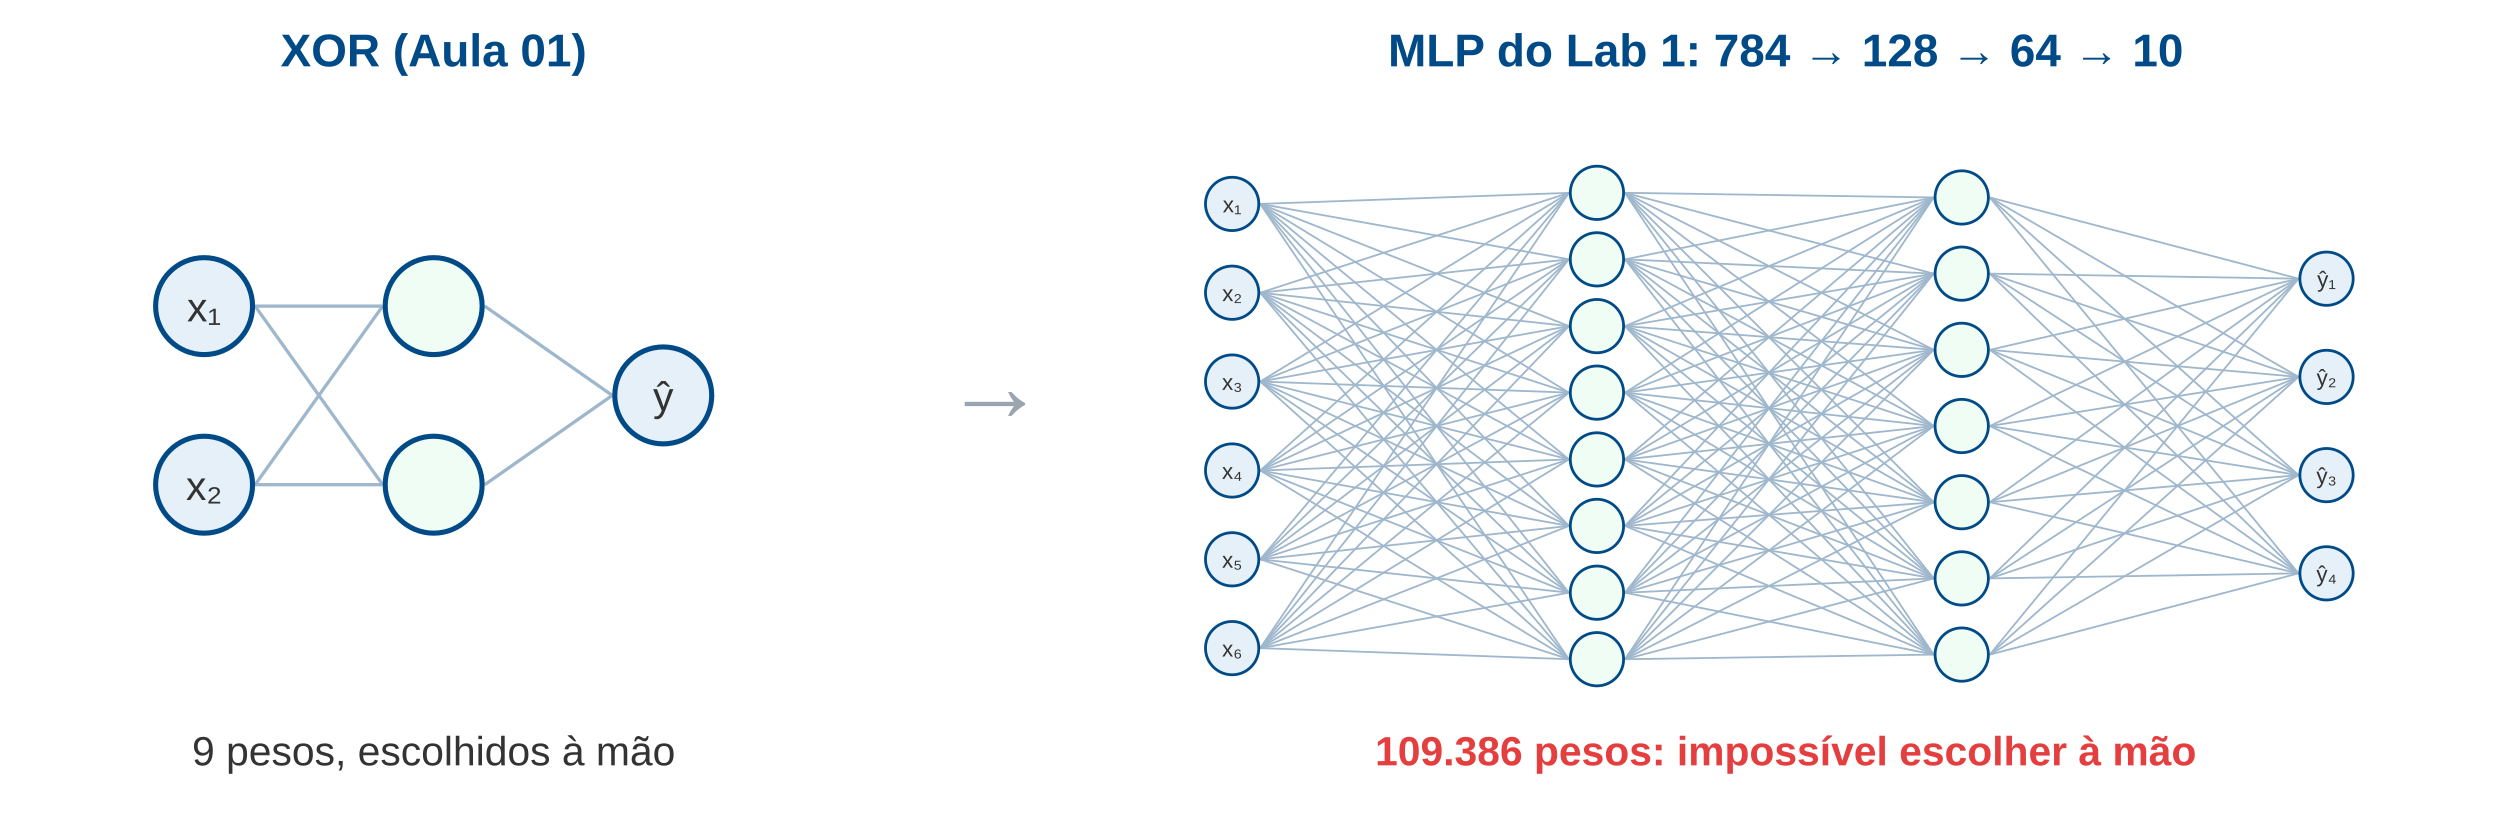
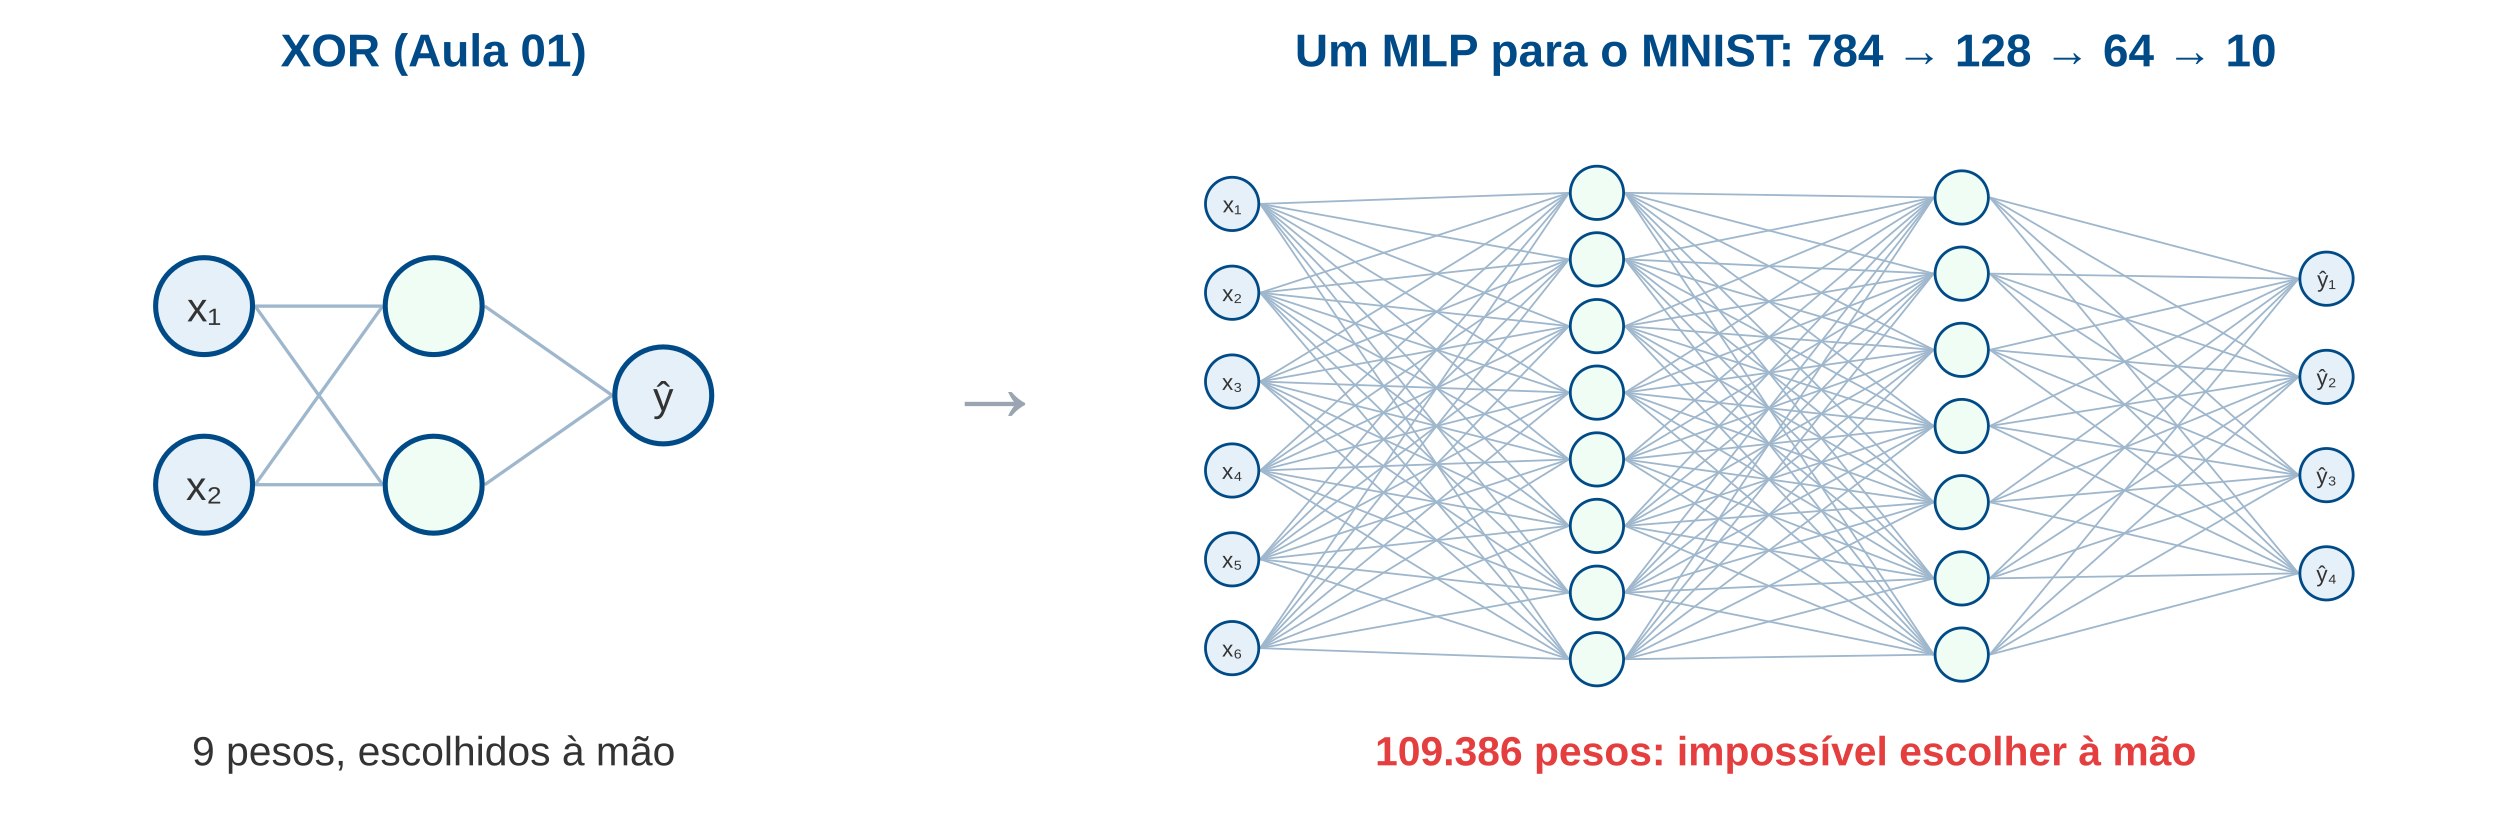
<svg xmlns="http://www.w3.org/2000/svg" viewBox="0 0 980 320" width="980" height="320" font-family="Segoe UI, Calibri, Arial, sans-serif" font-size="16" fill="#333333">
  <defs>
    <marker id="a" markerWidth="12" markerHeight="12" refX="9" refY="5" orient="auto" markerUnits="userSpaceOnUse" viewBox="0 0 10 10">
      <path d="M0,0 L10,5 L0,10 z" fill="#004b87" />
    </marker>
    <marker id="ag" markerWidth="12" markerHeight="12" refX="9" refY="5" orient="auto" markerUnits="userSpaceOnUse" viewBox="0 0 10 10">
      <path d="M0,0 L10,5 L0,10 z" fill="#9aa5b1" />
    </marker>
    <marker id="ao" markerWidth="12" markerHeight="12" refX="9" refY="5" orient="auto" markerUnits="userSpaceOnUse" viewBox="0 0 10 10">
      <path d="M0,0 L10,5 L0,10 z" fill="#d97706" />
    </marker>
    <marker id="ar" markerWidth="12" markerHeight="12" refX="9" refY="5" orient="auto" markerUnits="userSpaceOnUse" viewBox="0 0 10 10">
      <path d="M0,0 L10,5 L0,10 z" fill="#e53e3e" />
    </marker>
  </defs>
  <g transform="translate(20,40)">
    <line x1="80.0" y1="80.0" x2="130.0" y2="80.0" stroke="#9fb7cc" stroke-width="1.3" opacity="1" />
    <line x1="80.0" y1="80.0" x2="130.0" y2="150.0" stroke="#9fb7cc" stroke-width="1.3" opacity="1" />
    <line x1="80.0" y1="150.0" x2="130.0" y2="80.0" stroke="#9fb7cc" stroke-width="1.3" opacity="1" />
    <line x1="80.0" y1="150.0" x2="130.0" y2="150.0" stroke="#9fb7cc" stroke-width="1.3" opacity="1" />
    <line x1="170.0" y1="80.0" x2="220.0" y2="115.0" stroke="#9fb7cc" stroke-width="1.3" opacity="1" />
    <line x1="170.0" y1="150.0" x2="220.0" y2="115.0" stroke="#9fb7cc" stroke-width="1.3" opacity="1" />
    <circle cx="60.0" cy="80.0" r="19" fill="#e6f0f8" stroke="#004b87" stroke-width="2" />
    <text x="60.0" y="86.0" font-size="16" fill="#333333" text-anchor="middle" font-weight="normal" font-style="normal">x₁</text>
    <circle cx="60.0" cy="150.0" r="19" fill="#e6f0f8" stroke="#004b87" stroke-width="2" />
    <text x="60.0" y="156.0" font-size="16" fill="#333333" text-anchor="middle" font-weight="normal" font-style="normal">x₂</text>
    <circle cx="150.0" cy="80.0" r="19" fill="#f0fdf4" stroke="#004b87" stroke-width="2" />
    <circle cx="150.0" cy="150.0" r="19" fill="#f0fdf4" stroke="#004b87" stroke-width="2" />
    <circle cx="240.0" cy="115.0" r="19" fill="#e6f0f8" stroke="#004b87" stroke-width="2" />
    <text x="240.0" y="121.0" font-size="16" fill="#333333" text-anchor="middle" font-weight="normal" font-style="normal">ŷ</text>
  </g>
  <text x="170.0" y="26.0" font-size="18" fill="#004b87" text-anchor="middle" font-weight="bold" font-style="normal">XOR (Aula 01)</text>
  <text x="170.0" y="300.0" font-size="16" fill="#333333" text-anchor="middle" font-weight="normal" font-style="normal">9 pesos, escolhidos à mão</text>
  <text x="390.0" y="165.0" font-size="40" fill="#9aa5b1" text-anchor="middle" font-weight="normal" font-style="normal">→</text>
  <g transform="translate(450,46) scale(0.55)">
    <line x1="80.0" y1="61.7" x2="300.0" y2="53.8" stroke="#9fb7cc" stroke-width="1.3" opacity="1" />
    <line x1="80.0" y1="61.7" x2="300.0" y2="101.2" stroke="#9fb7cc" stroke-width="1.3" opacity="1" />
    <line x1="80.0" y1="61.7" x2="300.0" y2="148.8" stroke="#9fb7cc" stroke-width="1.3" opacity="1" />
    <line x1="80.0" y1="61.7" x2="300.0" y2="196.2" stroke="#9fb7cc" stroke-width="1.3" opacity="1" />
    <line x1="80.0" y1="61.7" x2="300.0" y2="243.8" stroke="#9fb7cc" stroke-width="1.3" opacity="1" />
    <line x1="80.0" y1="61.7" x2="300.0" y2="291.2" stroke="#9fb7cc" stroke-width="1.3" opacity="1" />
    <line x1="80.0" y1="61.7" x2="300.0" y2="338.8" stroke="#9fb7cc" stroke-width="1.3" opacity="1" />
    <line x1="80.0" y1="61.7" x2="300.0" y2="386.2" stroke="#9fb7cc" stroke-width="1.3" opacity="1" />
    <line x1="80.0" y1="125.0" x2="300.0" y2="53.8" stroke="#9fb7cc" stroke-width="1.3" opacity="1" />
    <line x1="80.0" y1="125.0" x2="300.0" y2="101.2" stroke="#9fb7cc" stroke-width="1.3" opacity="1" />
    <line x1="80.0" y1="125.0" x2="300.0" y2="148.8" stroke="#9fb7cc" stroke-width="1.3" opacity="1" />
    <line x1="80.0" y1="125.0" x2="300.0" y2="196.2" stroke="#9fb7cc" stroke-width="1.3" opacity="1" />
    <line x1="80.0" y1="125.0" x2="300.0" y2="243.8" stroke="#9fb7cc" stroke-width="1.3" opacity="1" />
    <line x1="80.0" y1="125.0" x2="300.0" y2="291.2" stroke="#9fb7cc" stroke-width="1.3" opacity="1" />
    <line x1="80.0" y1="125.0" x2="300.0" y2="338.8" stroke="#9fb7cc" stroke-width="1.3" opacity="1" />
    <line x1="80.0" y1="125.0" x2="300.0" y2="386.2" stroke="#9fb7cc" stroke-width="1.3" opacity="1" />
    <line x1="80.0" y1="188.3" x2="300.0" y2="53.8" stroke="#9fb7cc" stroke-width="1.3" opacity="1" />
    <line x1="80.0" y1="188.3" x2="300.0" y2="101.2" stroke="#9fb7cc" stroke-width="1.3" opacity="1" />
    <line x1="80.0" y1="188.3" x2="300.0" y2="148.8" stroke="#9fb7cc" stroke-width="1.3" opacity="1" />
    <line x1="80.0" y1="188.3" x2="300.0" y2="196.2" stroke="#9fb7cc" stroke-width="1.3" opacity="1" />
    <line x1="80.0" y1="188.3" x2="300.0" y2="243.8" stroke="#9fb7cc" stroke-width="1.3" opacity="1" />
    <line x1="80.0" y1="188.3" x2="300.0" y2="291.2" stroke="#9fb7cc" stroke-width="1.3" opacity="1" />
    <line x1="80.0" y1="188.3" x2="300.0" y2="338.8" stroke="#9fb7cc" stroke-width="1.3" opacity="1" />
    <line x1="80.0" y1="188.3" x2="300.0" y2="386.2" stroke="#9fb7cc" stroke-width="1.3" opacity="1" />
    <line x1="80.0" y1="251.7" x2="300.0" y2="53.8" stroke="#9fb7cc" stroke-width="1.3" opacity="1" />
    <line x1="80.0" y1="251.7" x2="300.0" y2="101.2" stroke="#9fb7cc" stroke-width="1.3" opacity="1" />
    <line x1="80.0" y1="251.7" x2="300.0" y2="148.8" stroke="#9fb7cc" stroke-width="1.3" opacity="1" />
    <line x1="80.0" y1="251.7" x2="300.0" y2="196.2" stroke="#9fb7cc" stroke-width="1.3" opacity="1" />
    <line x1="80.0" y1="251.7" x2="300.0" y2="243.8" stroke="#9fb7cc" stroke-width="1.3" opacity="1" />
    <line x1="80.0" y1="251.7" x2="300.0" y2="291.2" stroke="#9fb7cc" stroke-width="1.3" opacity="1" />
    <line x1="80.0" y1="251.7" x2="300.0" y2="338.8" stroke="#9fb7cc" stroke-width="1.3" opacity="1" />
    <line x1="80.0" y1="251.7" x2="300.0" y2="386.2" stroke="#9fb7cc" stroke-width="1.3" opacity="1" />
    <line x1="80.0" y1="315.0" x2="300.0" y2="53.8" stroke="#9fb7cc" stroke-width="1.3" opacity="1" />
    <line x1="80.0" y1="315.0" x2="300.0" y2="101.2" stroke="#9fb7cc" stroke-width="1.3" opacity="1" />
    <line x1="80.0" y1="315.0" x2="300.0" y2="148.8" stroke="#9fb7cc" stroke-width="1.3" opacity="1" />
    <line x1="80.0" y1="315.0" x2="300.0" y2="196.2" stroke="#9fb7cc" stroke-width="1.3" opacity="1" />
    <line x1="80.0" y1="315.0" x2="300.0" y2="243.8" stroke="#9fb7cc" stroke-width="1.3" opacity="1" />
    <line x1="80.0" y1="315.0" x2="300.0" y2="291.2" stroke="#9fb7cc" stroke-width="1.3" opacity="1" />
    <line x1="80.0" y1="315.0" x2="300.0" y2="338.8" stroke="#9fb7cc" stroke-width="1.3" opacity="1" />
    <line x1="80.0" y1="315.0" x2="300.0" y2="386.2" stroke="#9fb7cc" stroke-width="1.3" opacity="1" />
    <line x1="80.0" y1="378.3" x2="300.0" y2="53.8" stroke="#9fb7cc" stroke-width="1.3" opacity="1" />
    <line x1="80.0" y1="378.3" x2="300.0" y2="101.2" stroke="#9fb7cc" stroke-width="1.3" opacity="1" />
    <line x1="80.0" y1="378.3" x2="300.0" y2="148.8" stroke="#9fb7cc" stroke-width="1.3" opacity="1" />
    <line x1="80.0" y1="378.3" x2="300.0" y2="196.2" stroke="#9fb7cc" stroke-width="1.3" opacity="1" />
    <line x1="80.0" y1="378.3" x2="300.0" y2="243.8" stroke="#9fb7cc" stroke-width="1.3" opacity="1" />
    <line x1="80.0" y1="378.3" x2="300.0" y2="291.2" stroke="#9fb7cc" stroke-width="1.3" opacity="1" />
    <line x1="80.0" y1="378.3" x2="300.0" y2="338.8" stroke="#9fb7cc" stroke-width="1.3" opacity="1" />
    <line x1="80.0" y1="378.3" x2="300.0" y2="386.2" stroke="#9fb7cc" stroke-width="1.3" opacity="1" />
    <line x1="340.0" y1="53.8" x2="560.0" y2="57.1" stroke="#9fb7cc" stroke-width="1.3" opacity="1" />
    <line x1="340.0" y1="53.8" x2="560.0" y2="111.4" stroke="#9fb7cc" stroke-width="1.3" opacity="1" />
    <line x1="340.0" y1="53.8" x2="560.0" y2="165.7" stroke="#9fb7cc" stroke-width="1.3" opacity="1" />
    <line x1="340.0" y1="53.8" x2="560.0" y2="220.0" stroke="#9fb7cc" stroke-width="1.3" opacity="1" />
    <line x1="340.0" y1="53.8" x2="560.0" y2="274.3" stroke="#9fb7cc" stroke-width="1.3" opacity="1" />
    <line x1="340.0" y1="53.8" x2="560.0" y2="328.6" stroke="#9fb7cc" stroke-width="1.3" opacity="1" />
    <line x1="340.0" y1="53.8" x2="560.0" y2="382.9" stroke="#9fb7cc" stroke-width="1.3" opacity="1" />
    <line x1="340.0" y1="101.2" x2="560.0" y2="57.1" stroke="#9fb7cc" stroke-width="1.3" opacity="1" />
    <line x1="340.0" y1="101.2" x2="560.0" y2="111.4" stroke="#9fb7cc" stroke-width="1.3" opacity="1" />
    <line x1="340.0" y1="101.2" x2="560.0" y2="165.7" stroke="#9fb7cc" stroke-width="1.3" opacity="1" />
    <line x1="340.0" y1="101.2" x2="560.0" y2="220.0" stroke="#9fb7cc" stroke-width="1.3" opacity="1" />
    <line x1="340.0" y1="101.2" x2="560.0" y2="274.3" stroke="#9fb7cc" stroke-width="1.3" opacity="1" />
    <line x1="340.0" y1="101.2" x2="560.0" y2="328.6" stroke="#9fb7cc" stroke-width="1.3" opacity="1" />
    <line x1="340.0" y1="101.2" x2="560.0" y2="382.9" stroke="#9fb7cc" stroke-width="1.3" opacity="1" />
    <line x1="340.0" y1="148.8" x2="560.0" y2="57.1" stroke="#9fb7cc" stroke-width="1.3" opacity="1" />
    <line x1="340.0" y1="148.8" x2="560.0" y2="111.4" stroke="#9fb7cc" stroke-width="1.3" opacity="1" />
    <line x1="340.0" y1="148.8" x2="560.0" y2="165.7" stroke="#9fb7cc" stroke-width="1.3" opacity="1" />
    <line x1="340.0" y1="148.8" x2="560.0" y2="220.0" stroke="#9fb7cc" stroke-width="1.3" opacity="1" />
    <line x1="340.0" y1="148.8" x2="560.0" y2="274.3" stroke="#9fb7cc" stroke-width="1.3" opacity="1" />
    <line x1="340.0" y1="148.8" x2="560.0" y2="328.6" stroke="#9fb7cc" stroke-width="1.3" opacity="1" />
    <line x1="340.0" y1="148.8" x2="560.0" y2="382.9" stroke="#9fb7cc" stroke-width="1.3" opacity="1" />
    <line x1="340.0" y1="196.2" x2="560.0" y2="57.1" stroke="#9fb7cc" stroke-width="1.3" opacity="1" />
    <line x1="340.0" y1="196.2" x2="560.0" y2="111.4" stroke="#9fb7cc" stroke-width="1.3" opacity="1" />
    <line x1="340.0" y1="196.2" x2="560.0" y2="165.7" stroke="#9fb7cc" stroke-width="1.3" opacity="1" />
    <line x1="340.0" y1="196.2" x2="560.0" y2="220.0" stroke="#9fb7cc" stroke-width="1.3" opacity="1" />
    <line x1="340.0" y1="196.2" x2="560.0" y2="274.3" stroke="#9fb7cc" stroke-width="1.3" opacity="1" />
    <line x1="340.0" y1="196.2" x2="560.0" y2="328.6" stroke="#9fb7cc" stroke-width="1.3" opacity="1" />
    <line x1="340.0" y1="196.2" x2="560.0" y2="382.9" stroke="#9fb7cc" stroke-width="1.3" opacity="1" />
    <line x1="340.0" y1="243.8" x2="560.0" y2="57.1" stroke="#9fb7cc" stroke-width="1.3" opacity="1" />
    <line x1="340.0" y1="243.8" x2="560.0" y2="111.4" stroke="#9fb7cc" stroke-width="1.3" opacity="1" />
    <line x1="340.0" y1="243.8" x2="560.0" y2="165.7" stroke="#9fb7cc" stroke-width="1.3" opacity="1" />
    <line x1="340.0" y1="243.8" x2="560.0" y2="220.0" stroke="#9fb7cc" stroke-width="1.3" opacity="1" />
    <line x1="340.0" y1="243.8" x2="560.0" y2="274.3" stroke="#9fb7cc" stroke-width="1.3" opacity="1" />
    <line x1="340.0" y1="243.8" x2="560.0" y2="328.6" stroke="#9fb7cc" stroke-width="1.3" opacity="1" />
    <line x1="340.0" y1="243.8" x2="560.0" y2="382.9" stroke="#9fb7cc" stroke-width="1.3" opacity="1" />
    <line x1="340.0" y1="291.2" x2="560.0" y2="57.1" stroke="#9fb7cc" stroke-width="1.3" opacity="1" />
    <line x1="340.0" y1="291.2" x2="560.0" y2="111.4" stroke="#9fb7cc" stroke-width="1.3" opacity="1" />
    <line x1="340.0" y1="291.2" x2="560.0" y2="165.7" stroke="#9fb7cc" stroke-width="1.3" opacity="1" />
    <line x1="340.0" y1="291.2" x2="560.0" y2="220.0" stroke="#9fb7cc" stroke-width="1.3" opacity="1" />
    <line x1="340.0" y1="291.2" x2="560.0" y2="274.3" stroke="#9fb7cc" stroke-width="1.3" opacity="1" />
    <line x1="340.0" y1="291.2" x2="560.0" y2="328.6" stroke="#9fb7cc" stroke-width="1.3" opacity="1" />
    <line x1="340.0" y1="291.2" x2="560.0" y2="382.9" stroke="#9fb7cc" stroke-width="1.3" opacity="1" />
    <line x1="340.0" y1="338.8" x2="560.0" y2="57.1" stroke="#9fb7cc" stroke-width="1.3" opacity="1" />
    <line x1="340.0" y1="338.8" x2="560.0" y2="111.4" stroke="#9fb7cc" stroke-width="1.3" opacity="1" />
    <line x1="340.0" y1="338.8" x2="560.0" y2="165.7" stroke="#9fb7cc" stroke-width="1.3" opacity="1" />
    <line x1="340.0" y1="338.8" x2="560.0" y2="220.0" stroke="#9fb7cc" stroke-width="1.3" opacity="1" />
    <line x1="340.0" y1="338.8" x2="560.0" y2="274.3" stroke="#9fb7cc" stroke-width="1.3" opacity="1" />
    <line x1="340.0" y1="338.8" x2="560.0" y2="328.6" stroke="#9fb7cc" stroke-width="1.3" opacity="1" />
    <line x1="340.0" y1="338.8" x2="560.0" y2="382.9" stroke="#9fb7cc" stroke-width="1.3" opacity="1" />
    <line x1="340.0" y1="386.2" x2="560.0" y2="57.1" stroke="#9fb7cc" stroke-width="1.3" opacity="1" />
    <line x1="340.0" y1="386.2" x2="560.0" y2="111.4" stroke="#9fb7cc" stroke-width="1.3" opacity="1" />
    <line x1="340.0" y1="386.2" x2="560.0" y2="165.7" stroke="#9fb7cc" stroke-width="1.3" opacity="1" />
    <line x1="340.0" y1="386.2" x2="560.0" y2="220.0" stroke="#9fb7cc" stroke-width="1.3" opacity="1" />
    <line x1="340.0" y1="386.2" x2="560.0" y2="274.3" stroke="#9fb7cc" stroke-width="1.3" opacity="1" />
    <line x1="340.0" y1="386.2" x2="560.0" y2="328.6" stroke="#9fb7cc" stroke-width="1.3" opacity="1" />
    <line x1="340.0" y1="386.2" x2="560.0" y2="382.9" stroke="#9fb7cc" stroke-width="1.3" opacity="1" />
    <line x1="600.0" y1="57.1" x2="820.0" y2="115.0" stroke="#9fb7cc" stroke-width="1.3" opacity="1" />
    <line x1="600.0" y1="57.1" x2="820.0" y2="185.0" stroke="#9fb7cc" stroke-width="1.3" opacity="1" />
    <line x1="600.0" y1="57.1" x2="820.0" y2="255.0" stroke="#9fb7cc" stroke-width="1.3" opacity="1" />
    <line x1="600.0" y1="57.1" x2="820.0" y2="325.0" stroke="#9fb7cc" stroke-width="1.3" opacity="1" />
    <line x1="600.0" y1="111.4" x2="820.0" y2="115.0" stroke="#9fb7cc" stroke-width="1.3" opacity="1" />
    <line x1="600.0" y1="111.4" x2="820.0" y2="185.0" stroke="#9fb7cc" stroke-width="1.3" opacity="1" />
    <line x1="600.0" y1="111.4" x2="820.0" y2="255.0" stroke="#9fb7cc" stroke-width="1.3" opacity="1" />
    <line x1="600.0" y1="111.4" x2="820.0" y2="325.0" stroke="#9fb7cc" stroke-width="1.3" opacity="1" />
    <line x1="600.0" y1="165.7" x2="820.0" y2="115.0" stroke="#9fb7cc" stroke-width="1.3" opacity="1" />
    <line x1="600.0" y1="165.7" x2="820.0" y2="185.0" stroke="#9fb7cc" stroke-width="1.3" opacity="1" />
    <line x1="600.0" y1="165.7" x2="820.0" y2="255.0" stroke="#9fb7cc" stroke-width="1.3" opacity="1" />
    <line x1="600.0" y1="165.7" x2="820.0" y2="325.0" stroke="#9fb7cc" stroke-width="1.3" opacity="1" />
    <line x1="600.0" y1="220.0" x2="820.0" y2="115.0" stroke="#9fb7cc" stroke-width="1.3" opacity="1" />
    <line x1="600.0" y1="220.0" x2="820.0" y2="185.0" stroke="#9fb7cc" stroke-width="1.3" opacity="1" />
    <line x1="600.0" y1="220.0" x2="820.0" y2="255.0" stroke="#9fb7cc" stroke-width="1.3" opacity="1" />
    <line x1="600.0" y1="220.0" x2="820.0" y2="325.0" stroke="#9fb7cc" stroke-width="1.3" opacity="1" />
    <line x1="600.0" y1="274.3" x2="820.0" y2="115.0" stroke="#9fb7cc" stroke-width="1.3" opacity="1" />
    <line x1="600.0" y1="274.3" x2="820.0" y2="185.0" stroke="#9fb7cc" stroke-width="1.3" opacity="1" />
    <line x1="600.0" y1="274.3" x2="820.0" y2="255.0" stroke="#9fb7cc" stroke-width="1.3" opacity="1" />
    <line x1="600.0" y1="274.3" x2="820.0" y2="325.0" stroke="#9fb7cc" stroke-width="1.3" opacity="1" />
    <line x1="600.0" y1="328.6" x2="820.0" y2="115.0" stroke="#9fb7cc" stroke-width="1.3" opacity="1" />
    <line x1="600.0" y1="328.6" x2="820.0" y2="185.0" stroke="#9fb7cc" stroke-width="1.3" opacity="1" />
    <line x1="600.0" y1="328.6" x2="820.0" y2="255.0" stroke="#9fb7cc" stroke-width="1.3" opacity="1" />
    <line x1="600.0" y1="328.6" x2="820.0" y2="325.0" stroke="#9fb7cc" stroke-width="1.3" opacity="1" />
    <line x1="600.0" y1="382.9" x2="820.0" y2="115.0" stroke="#9fb7cc" stroke-width="1.3" opacity="1" />
    <line x1="600.0" y1="382.9" x2="820.0" y2="185.0" stroke="#9fb7cc" stroke-width="1.3" opacity="1" />
    <line x1="600.0" y1="382.9" x2="820.0" y2="255.0" stroke="#9fb7cc" stroke-width="1.3" opacity="1" />
    <line x1="600.0" y1="382.9" x2="820.0" y2="325.0" stroke="#9fb7cc" stroke-width="1.3" opacity="1" />
    <circle cx="60.0" cy="61.7" r="19" fill="#e6f0f8" stroke="#004b87" stroke-width="2" />
    <text x="60.0" y="67.7" font-size="16" fill="#333333" text-anchor="middle" font-weight="normal" font-style="normal">x₁</text>
    <circle cx="60.0" cy="125.0" r="19" fill="#e6f0f8" stroke="#004b87" stroke-width="2" />
    <text x="60.0" y="131.0" font-size="16" fill="#333333" text-anchor="middle" font-weight="normal" font-style="normal">x₂</text>
    <circle cx="60.0" cy="188.3" r="19" fill="#e6f0f8" stroke="#004b87" stroke-width="2" />
    <text x="60.0" y="194.3" font-size="16" fill="#333333" text-anchor="middle" font-weight="normal" font-style="normal">x₃</text>
    <circle cx="60.0" cy="251.7" r="19" fill="#e6f0f8" stroke="#004b87" stroke-width="2" />
    <text x="60.0" y="257.7" font-size="16" fill="#333333" text-anchor="middle" font-weight="normal" font-style="normal">x₄</text>
    <circle cx="60.0" cy="315.0" r="19" fill="#e6f0f8" stroke="#004b87" stroke-width="2" />
    <text x="60.0" y="321.0" font-size="16" fill="#333333" text-anchor="middle" font-weight="normal" font-style="normal">x₅</text>
    <circle cx="60.0" cy="378.3" r="19" fill="#e6f0f8" stroke="#004b87" stroke-width="2" />
    <text x="60.0" y="384.3" font-size="16" fill="#333333" text-anchor="middle" font-weight="normal" font-style="normal">x₆</text>
    <circle cx="320.0" cy="53.8" r="19" fill="#f0fdf4" stroke="#004b87" stroke-width="2" />
    <circle cx="320.0" cy="101.2" r="19" fill="#f0fdf4" stroke="#004b87" stroke-width="2" />
    <circle cx="320.0" cy="148.8" r="19" fill="#f0fdf4" stroke="#004b87" stroke-width="2" />
    <circle cx="320.0" cy="196.2" r="19" fill="#f0fdf4" stroke="#004b87" stroke-width="2" />
    <circle cx="320.0" cy="243.8" r="19" fill="#f0fdf4" stroke="#004b87" stroke-width="2" />
    <circle cx="320.0" cy="291.2" r="19" fill="#f0fdf4" stroke="#004b87" stroke-width="2" />
    <circle cx="320.0" cy="338.8" r="19" fill="#f0fdf4" stroke="#004b87" stroke-width="2" />
    <circle cx="320.0" cy="386.2" r="19" fill="#f0fdf4" stroke="#004b87" stroke-width="2" />
    <circle cx="580.0" cy="57.1" r="19" fill="#f0fdf4" stroke="#004b87" stroke-width="2" />
    <circle cx="580.0" cy="111.4" r="19" fill="#f0fdf4" stroke="#004b87" stroke-width="2" />
    <circle cx="580.0" cy="165.7" r="19" fill="#f0fdf4" stroke="#004b87" stroke-width="2" />
    <circle cx="580.0" cy="220.0" r="19" fill="#f0fdf4" stroke="#004b87" stroke-width="2" />
    <circle cx="580.0" cy="274.3" r="19" fill="#f0fdf4" stroke="#004b87" stroke-width="2" />
    <circle cx="580.0" cy="328.6" r="19" fill="#f0fdf4" stroke="#004b87" stroke-width="2" />
    <circle cx="580.0" cy="382.9" r="19" fill="#f0fdf4" stroke="#004b87" stroke-width="2" />
    <circle cx="840.0" cy="115.0" r="19" fill="#e6f0f8" stroke="#004b87" stroke-width="2" />
    <text x="840.0" y="121.0" font-size="16" fill="#333333" text-anchor="middle" font-weight="normal" font-style="normal">ŷ₁</text>
    <circle cx="840.0" cy="185.0" r="19" fill="#e6f0f8" stroke="#004b87" stroke-width="2" />
    <text x="840.0" y="191.0" font-size="16" fill="#333333" text-anchor="middle" font-weight="normal" font-style="normal">ŷ₂</text>
    <circle cx="840.0" cy="255.0" r="19" fill="#e6f0f8" stroke="#004b87" stroke-width="2" />
    <text x="840.0" y="261.0" font-size="16" fill="#333333" text-anchor="middle" font-weight="normal" font-style="normal">ŷ₃</text>
    <circle cx="840.0" cy="325.0" r="19" fill="#e6f0f8" stroke="#004b87" stroke-width="2" />
    <text x="840.0" y="331.0" font-size="16" fill="#333333" text-anchor="middle" font-weight="normal" font-style="normal">ŷ₄</text>
  </g>
-   <text x="700.0" y="26.0" font-size="18" fill="#004b87" text-anchor="middle" font-weight="bold" font-style="normal">MLP do Lab 1: 784 → 128 → 64 → 10</text>
+   <text x="700.0" y="26.0" font-size="18" fill="#004b87" text-anchor="middle" font-weight="bold" font-style="normal">Um MLP para o MNIST: 784 → 128 → 64 → 10</text>
  <text x="700.0" y="300.0" font-size="16" fill="#e53e3e" text-anchor="middle" font-weight="bold" font-style="normal">109.386 pesos: impossível escolher à mão</text>
</svg>
